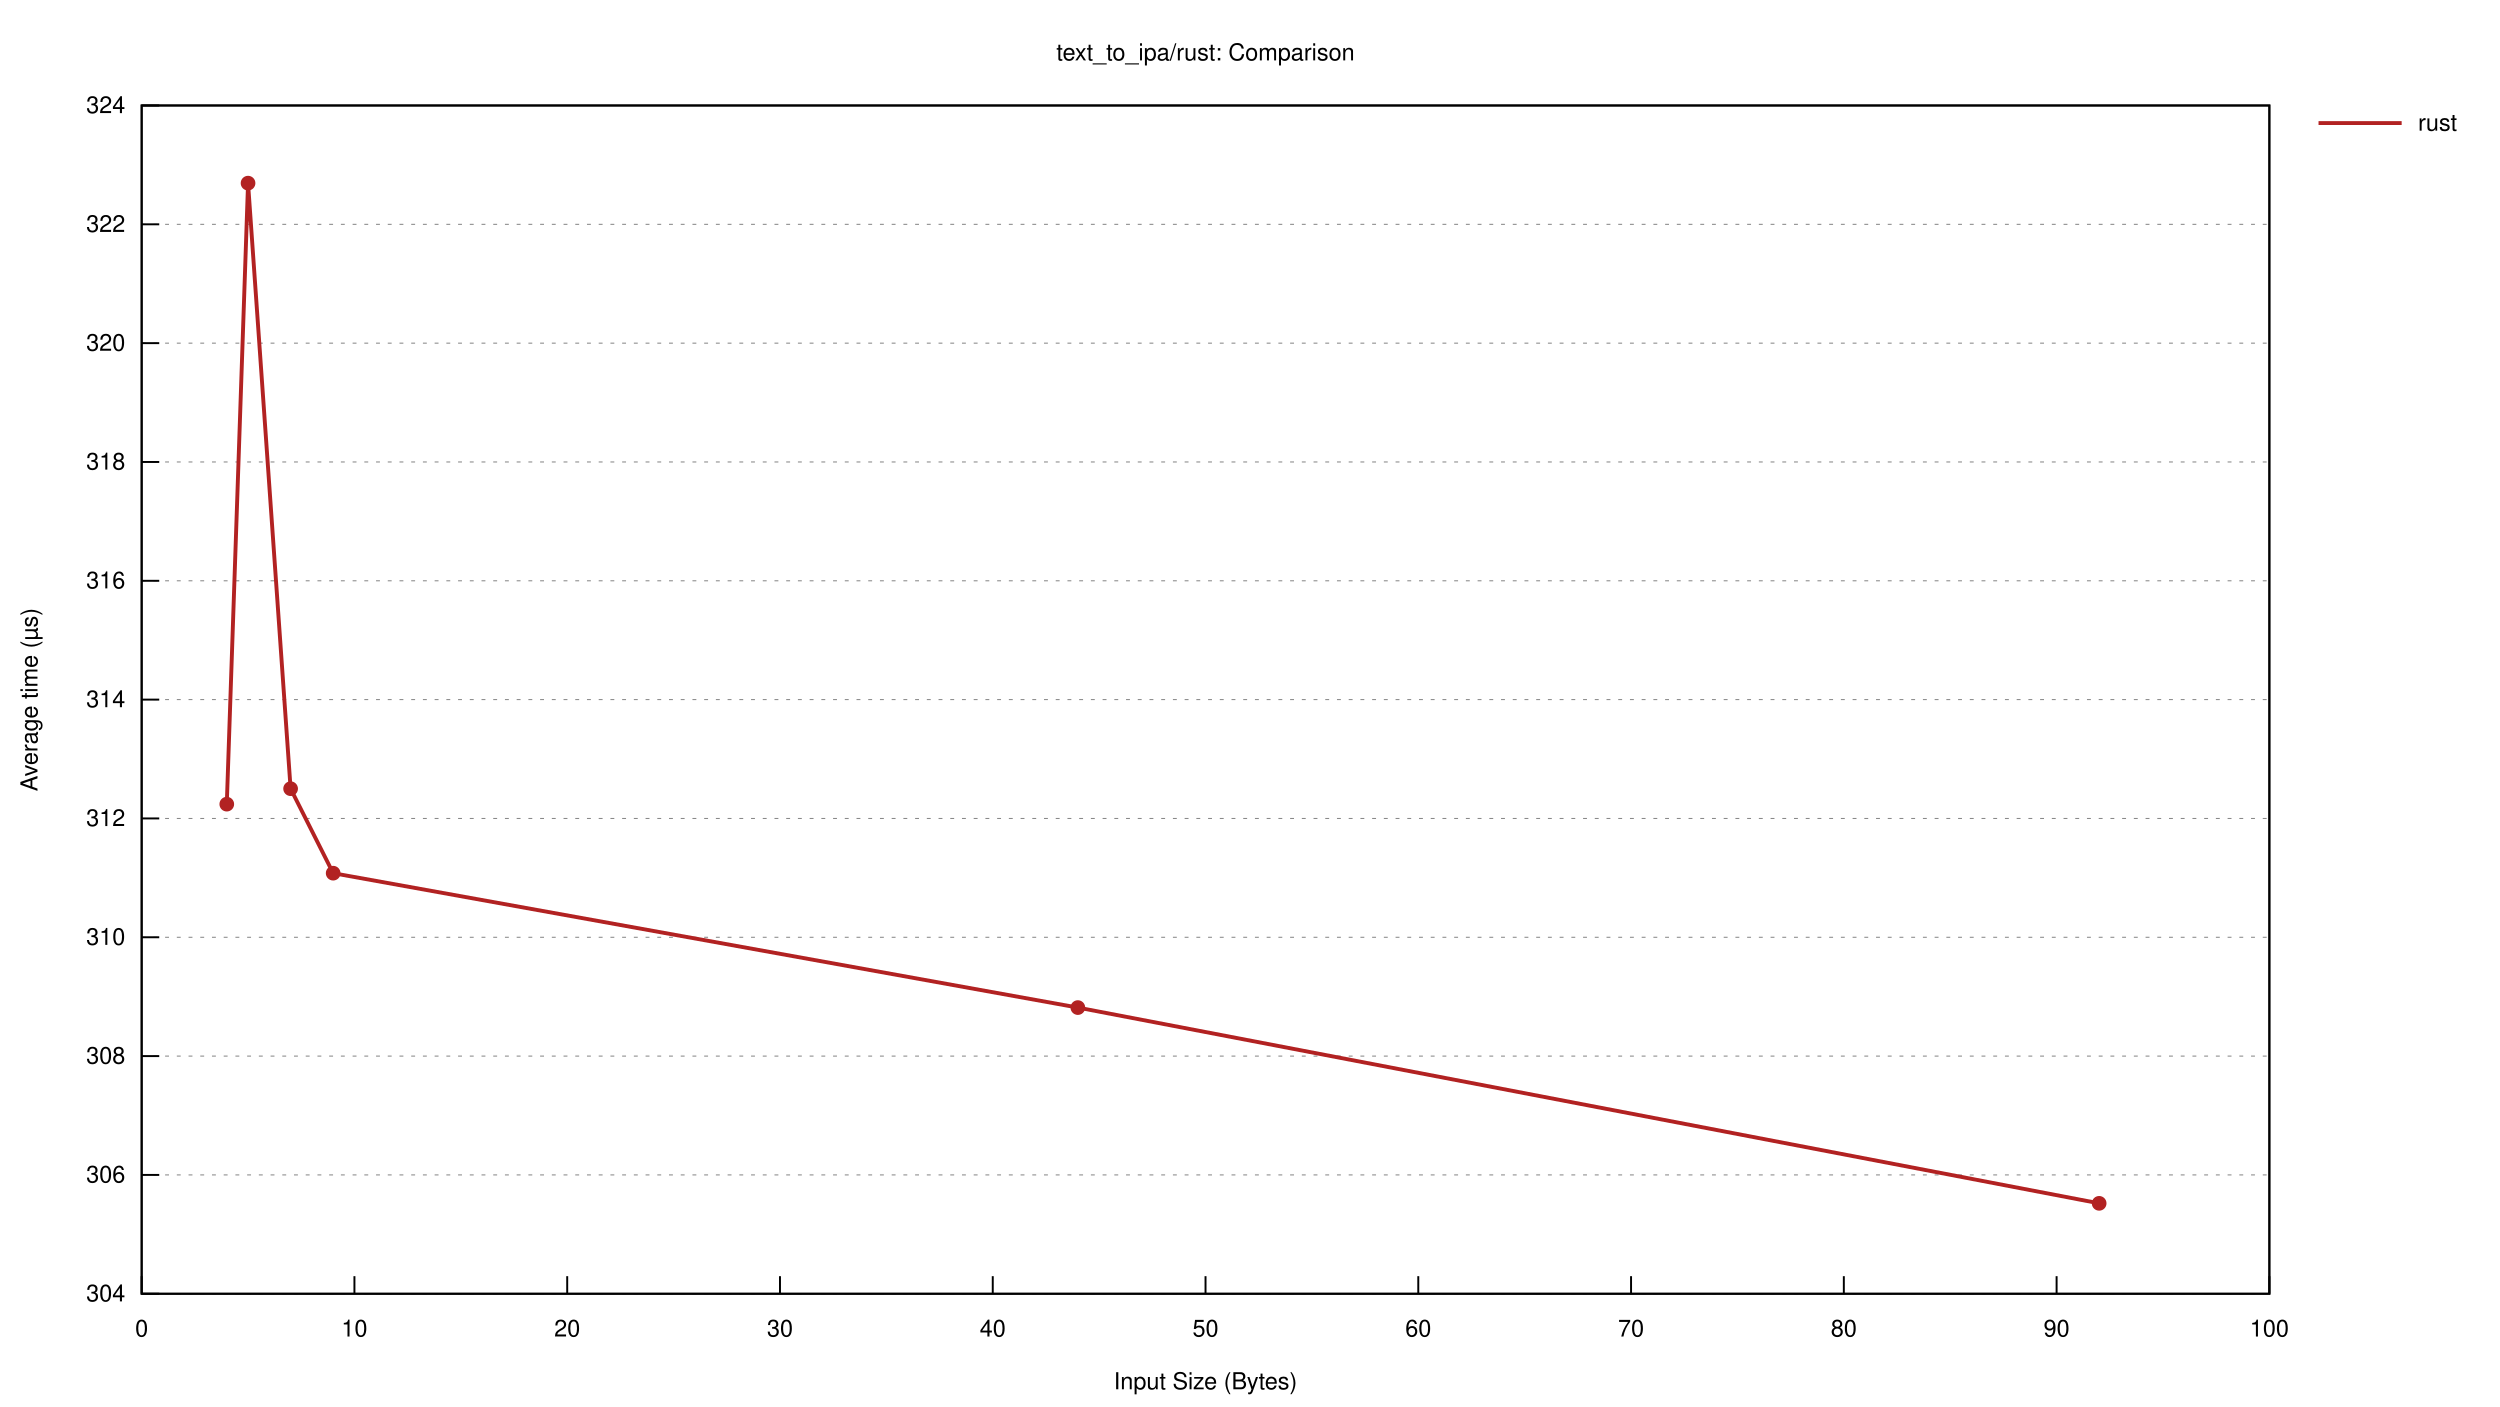
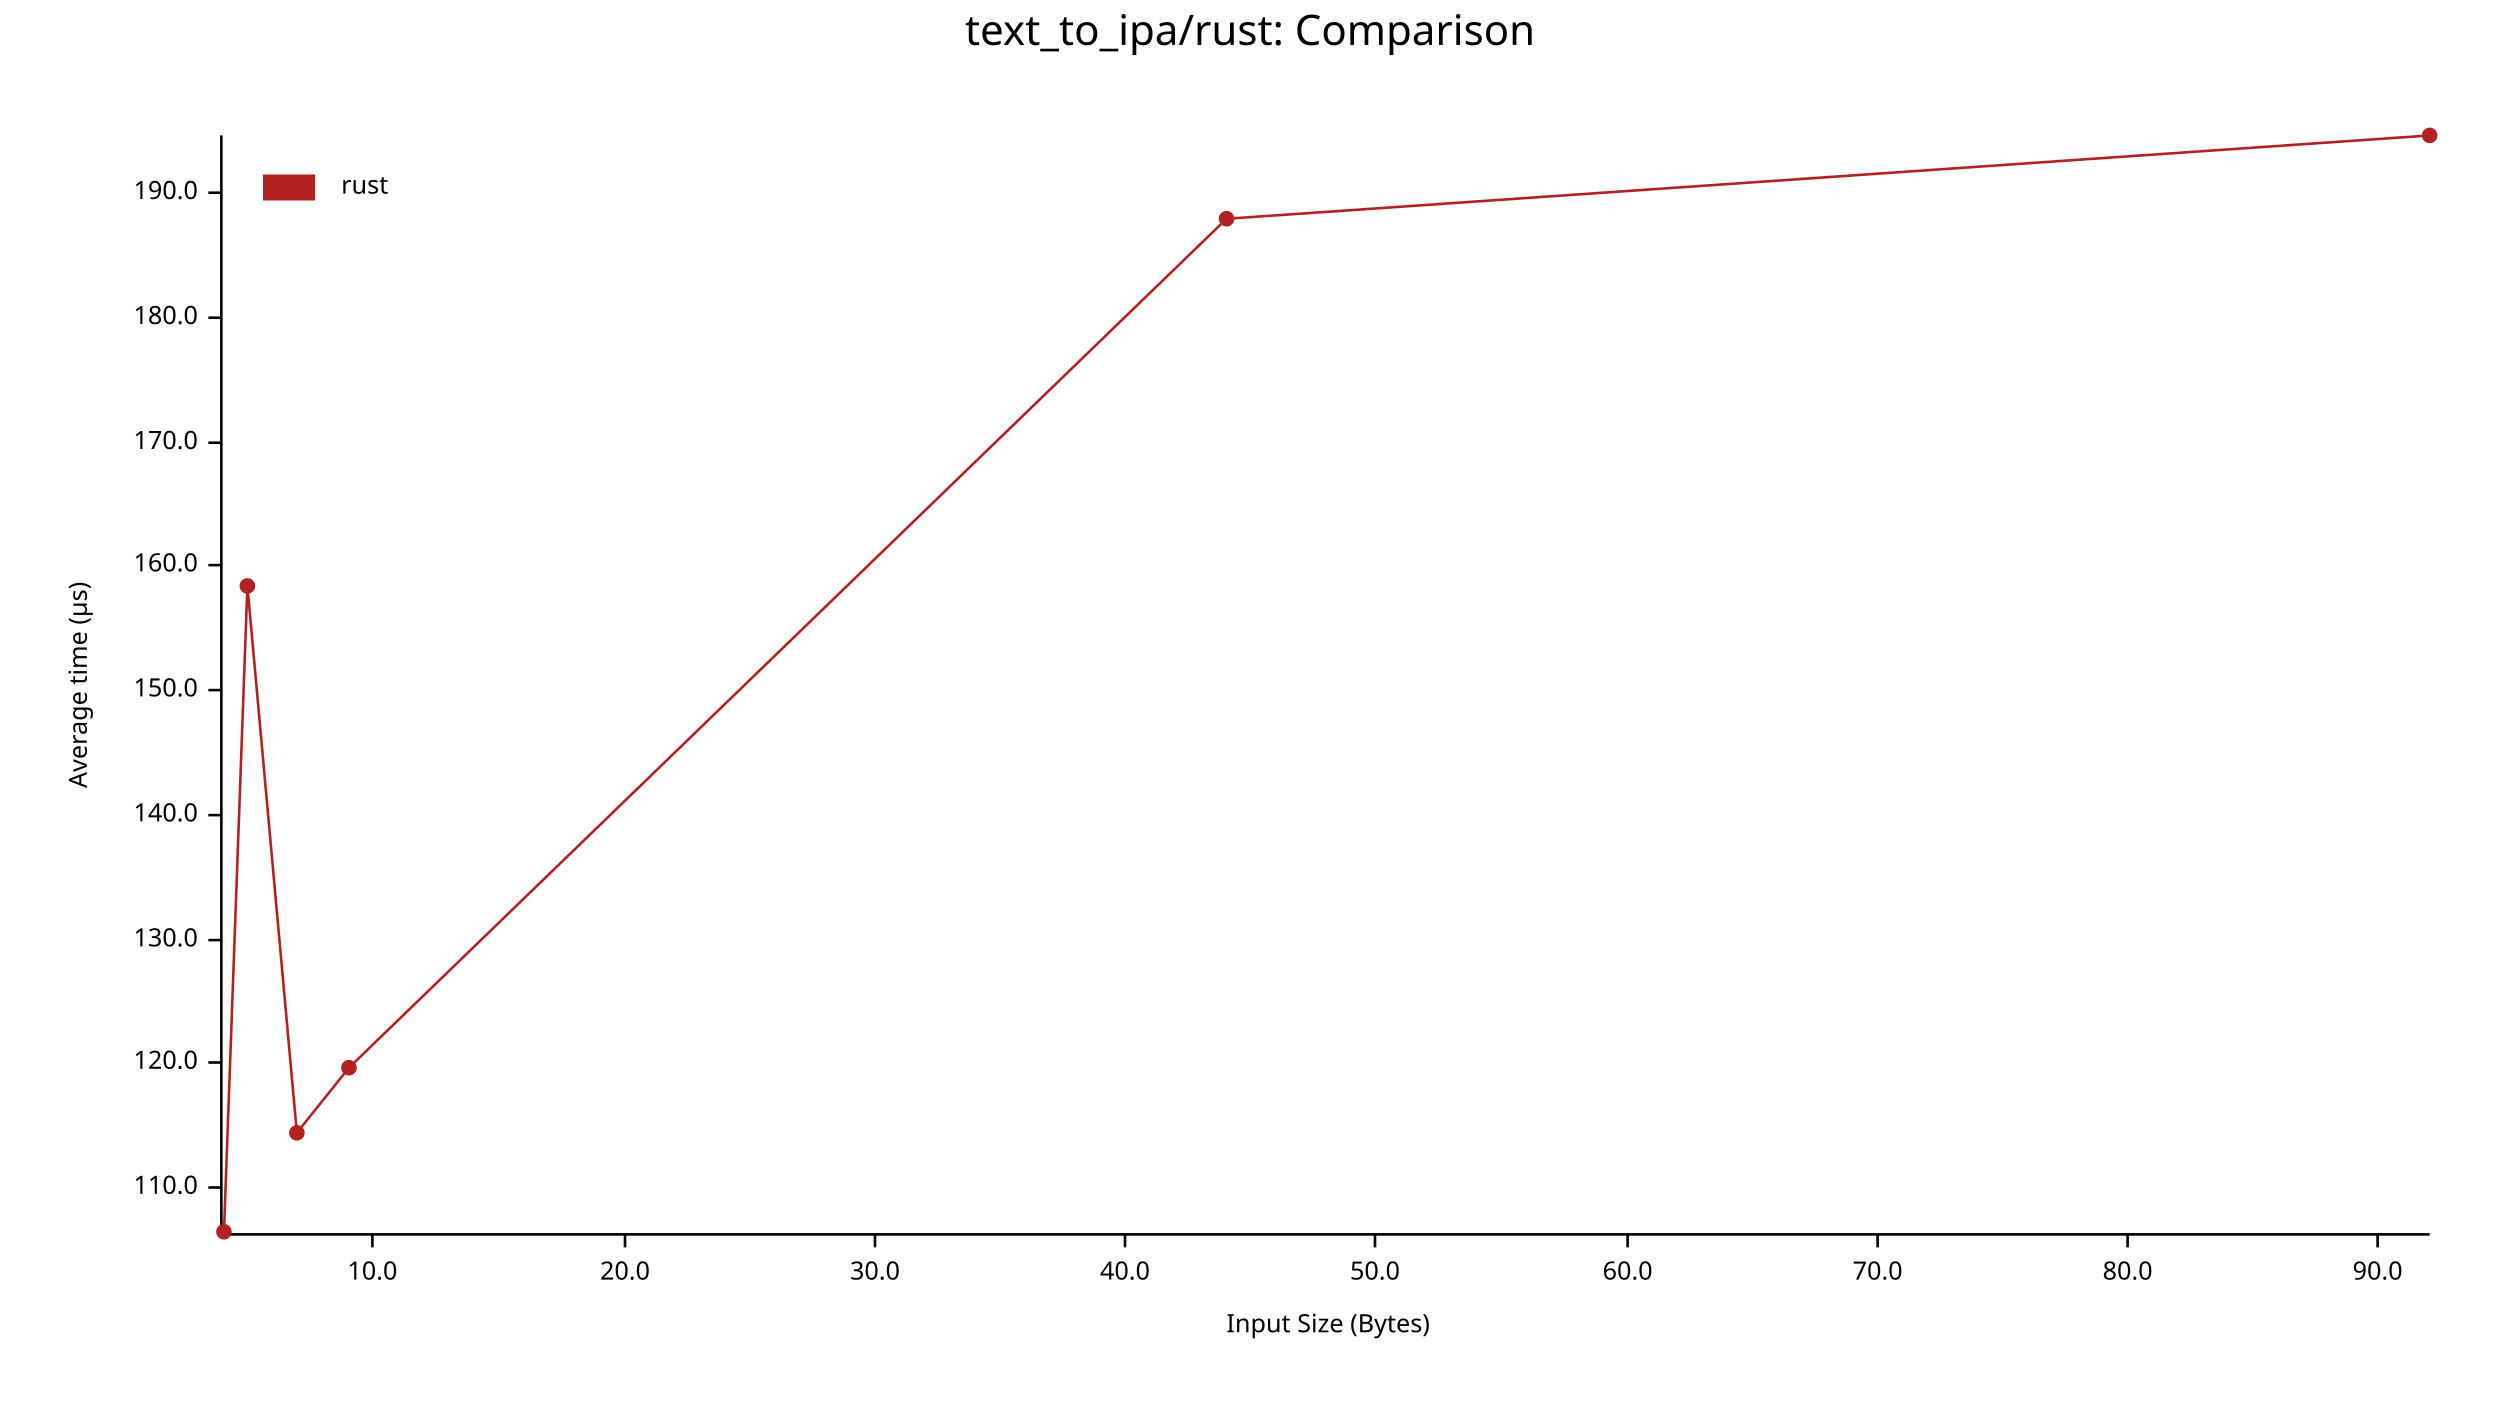
- <svg xmlns="http://www.w3.org/2000/svg" xmlns:xlink="http://www.w3.org/1999/xlink" viewBox="0 0 1280 720">
-   <g id="gnuplot_canvas">
-     <rect x="0" y="0" width="1280" height="720" fill="none" />
-     <defs>
-       <circle id="gpDot" r="0.5" stroke-width="0.5" stroke="currentColor" />
-       <path id="gpPt0" stroke-width="0.222" stroke="currentColor" d="M-1,0 h2 M0,-1 v2" />
-       <path id="gpPt1" stroke-width="0.222" stroke="currentColor" d="M-1,-1 L1,1 M1,-1 L-1,1" />
-       <path id="gpPt2" stroke-width="0.222" stroke="currentColor" d="M-1,0 L1,0 M0,-1 L0,1 M-1,-1 L1,1 M-1,1 L1,-1" />
-       <rect id="gpPt3" stroke-width="0.222" stroke="currentColor" x="-1" y="-1" width="2" height="2" />
-       <rect id="gpPt4" stroke-width="0.222" stroke="currentColor" fill="currentColor" x="-1" y="-1" width="2" height="2" />
-       <circle id="gpPt5" stroke-width="0.222" stroke="currentColor" cx="0" cy="0" r="1" />
-       <use xlink:href="#gpPt5" id="gpPt6" fill="currentColor" stroke="none" />
-       <path id="gpPt7" stroke-width="0.222" stroke="currentColor" d="M0,-1.33 L-1.33,0.67 L1.33,0.67 z" />
-       <use xlink:href="#gpPt7" id="gpPt8" fill="currentColor" stroke="none" />
-       <use xlink:href="#gpPt7" id="gpPt9" stroke="currentColor" transform="rotate(180)" />
-       <use xlink:href="#gpPt9" id="gpPt10" fill="currentColor" stroke="none" />
-       <use xlink:href="#gpPt3" id="gpPt11" stroke="currentColor" transform="rotate(45)" />
-       <use xlink:href="#gpPt11" id="gpPt12" fill="currentColor" stroke="none" />
-       <path id="gpPt13" stroke-width="0.222" stroke="currentColor" d="M0,1.330 L1.265,0.411 L0.782,-1.067 L-0.782,-1.076 L-1.265,0.411 z" />
-       <use xlink:href="#gpPt13" id="gpPt14" fill="currentColor" stroke="none" />
-       <filter id="textbox" filterUnits="objectBoundingBox" x="0" y="0" height="1" width="1">
-         <feFlood flood-color="white" flood-opacity="1" result="bgnd" />
-         <feComposite in="SourceGraphic" in2="bgnd" operator="atop" />
-       </filter>
-       <filter id="greybox" filterUnits="objectBoundingBox" x="0" y="0" height="1" width="1">
-         <feFlood flood-color="lightgrey" flood-opacity="1" result="grey" />
-         <feComposite in="SourceGraphic" in2="grey" operator="atop" />
-       </filter>
-     </defs>
-     <g fill="none" color="white" stroke="currentColor" stroke-width="1.00" stroke-linecap="butt" stroke-linejoin="miter">
- </g>
-     <g fill="none" color="black" stroke="currentColor" stroke-width="1.00" stroke-linecap="butt" stroke-linejoin="miter">
- </g>
-     <g fill="none" color="black" stroke="black" stroke-width="0.50" stroke-linecap="butt" stroke-linejoin="miter">
- </g>
-     <g fill="none" color="gray" stroke="currentColor" stroke-width="0.50" stroke-linecap="butt" stroke-linejoin="miter">
-       <path stroke="gray" stroke-dasharray="2,4" class="gridline" d="M72.53,662.40 L1161.92,662.40  " />
-     </g>
-     <g fill="none" color="gray" stroke="gray" stroke-width="1.00" stroke-linecap="butt" stroke-linejoin="miter">
- </g>
-     <g fill="none" color="black" stroke="currentColor" stroke-width="1.00" stroke-linecap="butt" stroke-linejoin="miter">
-       <path stroke="black" d="M72.53,662.40 L81.53,662.40  " />
-       <g transform="translate(64.14,666.30)" stroke="none" fill="black" font-family="Helvetica" font-size="12.00" text-anchor="end">
-         <text>
-           <tspan font-family="Helvetica"> 304</tspan>
-         </text>
-       </g>
-     </g>
-     <g fill="none" color="black" stroke="currentColor" stroke-width="1.00" stroke-linecap="butt" stroke-linejoin="miter">
- </g>
-     <g fill="none" color="black" stroke="black" stroke-width="0.50" stroke-linecap="butt" stroke-linejoin="miter">
- </g>
-     <g fill="none" color="gray" stroke="currentColor" stroke-width="0.50" stroke-linecap="butt" stroke-linejoin="miter">
-       <path stroke="gray" stroke-dasharray="2,4" class="gridline" d="M72.53,601.56 L1161.92,601.56  " />
-     </g>
-     <g fill="none" color="gray" stroke="gray" stroke-width="1.00" stroke-linecap="butt" stroke-linejoin="miter">
- </g>
-     <g fill="none" color="black" stroke="currentColor" stroke-width="1.00" stroke-linecap="butt" stroke-linejoin="miter">
-       <path stroke="black" d="M72.53,601.56 L81.53,601.56  " />
-       <g transform="translate(64.14,605.46)" stroke="none" fill="black" font-family="Helvetica" font-size="12.00" text-anchor="end">
-         <text>
-           <tspan font-family="Helvetica"> 306</tspan>
-         </text>
-       </g>
-     </g>
-     <g fill="none" color="black" stroke="currentColor" stroke-width="1.00" stroke-linecap="butt" stroke-linejoin="miter">
- </g>
-     <g fill="none" color="black" stroke="black" stroke-width="0.50" stroke-linecap="butt" stroke-linejoin="miter">
- </g>
-     <g fill="none" color="gray" stroke="currentColor" stroke-width="0.50" stroke-linecap="butt" stroke-linejoin="miter">
-       <path stroke="gray" stroke-dasharray="2,4" class="gridline" d="M72.53,540.72 L1161.92,540.72  " />
-     </g>
-     <g fill="none" color="gray" stroke="gray" stroke-width="1.00" stroke-linecap="butt" stroke-linejoin="miter">
- </g>
-     <g fill="none" color="black" stroke="currentColor" stroke-width="1.00" stroke-linecap="butt" stroke-linejoin="miter">
-       <path stroke="black" d="M72.53,540.72 L81.53,540.72  " />
-       <g transform="translate(64.14,544.62)" stroke="none" fill="black" font-family="Helvetica" font-size="12.00" text-anchor="end">
-         <text>
-           <tspan font-family="Helvetica"> 308</tspan>
-         </text>
-       </g>
-     </g>
-     <g fill="none" color="black" stroke="currentColor" stroke-width="1.00" stroke-linecap="butt" stroke-linejoin="miter">
- </g>
-     <g fill="none" color="black" stroke="black" stroke-width="0.50" stroke-linecap="butt" stroke-linejoin="miter">
- </g>
-     <g fill="none" color="gray" stroke="currentColor" stroke-width="0.50" stroke-linecap="butt" stroke-linejoin="miter">
-       <path stroke="gray" stroke-dasharray="2,4" class="gridline" d="M72.53,479.88 L1161.92,479.88  " />
-     </g>
-     <g fill="none" color="gray" stroke="gray" stroke-width="1.00" stroke-linecap="butt" stroke-linejoin="miter">
- </g>
-     <g fill="none" color="black" stroke="currentColor" stroke-width="1.00" stroke-linecap="butt" stroke-linejoin="miter">
-       <path stroke="black" d="M72.53,479.88 L81.53,479.88  " />
-       <g transform="translate(64.14,483.78)" stroke="none" fill="black" font-family="Helvetica" font-size="12.00" text-anchor="end">
-         <text>
-           <tspan font-family="Helvetica"> 310</tspan>
-         </text>
-       </g>
-     </g>
-     <g fill="none" color="black" stroke="currentColor" stroke-width="1.00" stroke-linecap="butt" stroke-linejoin="miter">
- </g>
-     <g fill="none" color="black" stroke="black" stroke-width="0.50" stroke-linecap="butt" stroke-linejoin="miter">
- </g>
-     <g fill="none" color="gray" stroke="currentColor" stroke-width="0.50" stroke-linecap="butt" stroke-linejoin="miter">
-       <path stroke="gray" stroke-dasharray="2,4" class="gridline" d="M72.53,419.04 L1161.92,419.04  " />
-     </g>
-     <g fill="none" color="gray" stroke="gray" stroke-width="1.00" stroke-linecap="butt" stroke-linejoin="miter">
- </g>
-     <g fill="none" color="black" stroke="currentColor" stroke-width="1.00" stroke-linecap="butt" stroke-linejoin="miter">
-       <path stroke="black" d="M72.53,419.04 L81.53,419.04  " />
-       <g transform="translate(64.14,422.94)" stroke="none" fill="black" font-family="Helvetica" font-size="12.00" text-anchor="end">
-         <text>
-           <tspan font-family="Helvetica"> 312</tspan>
-         </text>
-       </g>
-     </g>
-     <g fill="none" color="black" stroke="currentColor" stroke-width="1.00" stroke-linecap="butt" stroke-linejoin="miter">
- </g>
-     <g fill="none" color="black" stroke="black" stroke-width="0.50" stroke-linecap="butt" stroke-linejoin="miter">
- </g>
-     <g fill="none" color="gray" stroke="currentColor" stroke-width="0.50" stroke-linecap="butt" stroke-linejoin="miter">
-       <path stroke="gray" stroke-dasharray="2,4" class="gridline" d="M72.53,358.20 L1161.92,358.20  " />
-     </g>
-     <g fill="none" color="gray" stroke="gray" stroke-width="1.00" stroke-linecap="butt" stroke-linejoin="miter">
- </g>
-     <g fill="none" color="black" stroke="currentColor" stroke-width="1.00" stroke-linecap="butt" stroke-linejoin="miter">
-       <path stroke="black" d="M72.53,358.20 L81.53,358.20  " />
-       <g transform="translate(64.14,362.10)" stroke="none" fill="black" font-family="Helvetica" font-size="12.00" text-anchor="end">
-         <text>
-           <tspan font-family="Helvetica"> 314</tspan>
-         </text>
-       </g>
-     </g>
-     <g fill="none" color="black" stroke="currentColor" stroke-width="1.00" stroke-linecap="butt" stroke-linejoin="miter">
- </g>
-     <g fill="none" color="black" stroke="black" stroke-width="0.50" stroke-linecap="butt" stroke-linejoin="miter">
- </g>
-     <g fill="none" color="gray" stroke="currentColor" stroke-width="0.50" stroke-linecap="butt" stroke-linejoin="miter">
-       <path stroke="gray" stroke-dasharray="2,4" class="gridline" d="M72.53,297.37 L1161.92,297.37  " />
-     </g>
-     <g fill="none" color="gray" stroke="gray" stroke-width="1.00" stroke-linecap="butt" stroke-linejoin="miter">
- </g>
-     <g fill="none" color="black" stroke="currentColor" stroke-width="1.00" stroke-linecap="butt" stroke-linejoin="miter">
-       <path stroke="black" d="M72.53,297.37 L81.53,297.37  " />
-       <g transform="translate(64.14,301.27)" stroke="none" fill="black" font-family="Helvetica" font-size="12.00" text-anchor="end">
-         <text>
-           <tspan font-family="Helvetica"> 316</tspan>
-         </text>
-       </g>
-     </g>
-     <g fill="none" color="black" stroke="currentColor" stroke-width="1.00" stroke-linecap="butt" stroke-linejoin="miter">
- </g>
-     <g fill="none" color="black" stroke="black" stroke-width="0.50" stroke-linecap="butt" stroke-linejoin="miter">
- </g>
-     <g fill="none" color="gray" stroke="currentColor" stroke-width="0.50" stroke-linecap="butt" stroke-linejoin="miter">
-       <path stroke="gray" stroke-dasharray="2,4" class="gridline" d="M72.53,236.53 L1161.92,236.53  " />
-     </g>
-     <g fill="none" color="gray" stroke="gray" stroke-width="1.00" stroke-linecap="butt" stroke-linejoin="miter">
- </g>
-     <g fill="none" color="black" stroke="currentColor" stroke-width="1.00" stroke-linecap="butt" stroke-linejoin="miter">
-       <path stroke="black" d="M72.53,236.53 L81.53,236.53  " />
-       <g transform="translate(64.14,240.43)" stroke="none" fill="black" font-family="Helvetica" font-size="12.00" text-anchor="end">
-         <text>
-           <tspan font-family="Helvetica"> 318</tspan>
-         </text>
-       </g>
-     </g>
-     <g fill="none" color="black" stroke="currentColor" stroke-width="1.00" stroke-linecap="butt" stroke-linejoin="miter">
- </g>
-     <g fill="none" color="black" stroke="black" stroke-width="0.50" stroke-linecap="butt" stroke-linejoin="miter">
- </g>
-     <g fill="none" color="gray" stroke="currentColor" stroke-width="0.50" stroke-linecap="butt" stroke-linejoin="miter">
-       <path stroke="gray" stroke-dasharray="2,4" class="gridline" d="M72.53,175.69 L1161.92,175.69  " />
-     </g>
-     <g fill="none" color="gray" stroke="gray" stroke-width="1.00" stroke-linecap="butt" stroke-linejoin="miter">
- </g>
-     <g fill="none" color="black" stroke="currentColor" stroke-width="1.00" stroke-linecap="butt" stroke-linejoin="miter">
-       <path stroke="black" d="M72.53,175.69 L81.53,175.69  " />
-       <g transform="translate(64.14,179.59)" stroke="none" fill="black" font-family="Helvetica" font-size="12.00" text-anchor="end">
-         <text>
-           <tspan font-family="Helvetica"> 320</tspan>
-         </text>
-       </g>
-     </g>
-     <g fill="none" color="black" stroke="currentColor" stroke-width="1.00" stroke-linecap="butt" stroke-linejoin="miter">
- </g>
-     <g fill="none" color="black" stroke="black" stroke-width="0.50" stroke-linecap="butt" stroke-linejoin="miter">
- </g>
-     <g fill="none" color="gray" stroke="currentColor" stroke-width="0.50" stroke-linecap="butt" stroke-linejoin="miter">
-       <path stroke="gray" stroke-dasharray="2,4" class="gridline" d="M72.53,114.85 L1161.92,114.85  " />
-     </g>
-     <g fill="none" color="gray" stroke="gray" stroke-width="1.00" stroke-linecap="butt" stroke-linejoin="miter">
- </g>
-     <g fill="none" color="black" stroke="currentColor" stroke-width="1.00" stroke-linecap="butt" stroke-linejoin="miter">
-       <path stroke="black" d="M72.53,114.85 L81.53,114.85  " />
-       <g transform="translate(64.14,118.75)" stroke="none" fill="black" font-family="Helvetica" font-size="12.00" text-anchor="end">
-         <text>
-           <tspan font-family="Helvetica"> 322</tspan>
-         </text>
-       </g>
-     </g>
-     <g fill="none" color="black" stroke="currentColor" stroke-width="1.00" stroke-linecap="butt" stroke-linejoin="miter">
- </g>
-     <g fill="none" color="black" stroke="black" stroke-width="0.50" stroke-linecap="butt" stroke-linejoin="miter">
- </g>
-     <g fill="none" color="gray" stroke="currentColor" stroke-width="0.50" stroke-linecap="butt" stroke-linejoin="miter">
-       <path stroke="gray" stroke-dasharray="2,4" class="gridline" d="M72.53,54.01 L1161.92,54.01  " />
-     </g>
-     <g fill="none" color="gray" stroke="gray" stroke-width="1.00" stroke-linecap="butt" stroke-linejoin="miter">
- </g>
-     <g fill="none" color="black" stroke="currentColor" stroke-width="1.00" stroke-linecap="butt" stroke-linejoin="miter">
-       <path stroke="black" d="M72.53,54.01 L81.53,54.01  " />
-       <g transform="translate(64.14,57.91)" stroke="none" fill="black" font-family="Helvetica" font-size="12.00" text-anchor="end">
-         <text>
-           <tspan font-family="Helvetica"> 324</tspan>
-         </text>
-       </g>
-     </g>
-     <g fill="none" color="black" stroke="currentColor" stroke-width="1.00" stroke-linecap="butt" stroke-linejoin="miter">
-       <path stroke="black" d="M72.53,662.40 L72.53,653.40  " />
-       <g transform="translate(72.53,684.30)" stroke="none" fill="black" font-family="Helvetica" font-size="12.00" text-anchor="middle">
-         <text>
-           <tspan font-family="Helvetica"> 0</tspan>
-         </text>
-       </g>
-     </g>
-     <g fill="none" color="black" stroke="currentColor" stroke-width="1.00" stroke-linecap="butt" stroke-linejoin="miter">
-       <path stroke="black" d="M181.47,662.40 L181.47,653.40  " />
-       <g transform="translate(181.47,684.30)" stroke="none" fill="black" font-family="Helvetica" font-size="12.00" text-anchor="middle">
-         <text>
-           <tspan font-family="Helvetica"> 10</tspan>
-         </text>
-       </g>
-     </g>
-     <g fill="none" color="black" stroke="currentColor" stroke-width="1.00" stroke-linecap="butt" stroke-linejoin="miter">
-       <path stroke="black" d="M290.41,662.40 L290.41,653.40  " />
-       <g transform="translate(290.41,684.30)" stroke="none" fill="black" font-family="Helvetica" font-size="12.00" text-anchor="middle">
-         <text>
-           <tspan font-family="Helvetica"> 20</tspan>
-         </text>
-       </g>
-     </g>
-     <g fill="none" color="black" stroke="currentColor" stroke-width="1.00" stroke-linecap="butt" stroke-linejoin="miter">
-       <path stroke="black" d="M399.35,662.40 L399.35,653.40  " />
-       <g transform="translate(399.35,684.30)" stroke="none" fill="black" font-family="Helvetica" font-size="12.00" text-anchor="middle">
-         <text>
-           <tspan font-family="Helvetica"> 30</tspan>
-         </text>
-       </g>
-     </g>
-     <g fill="none" color="black" stroke="currentColor" stroke-width="1.00" stroke-linecap="butt" stroke-linejoin="miter">
-       <path stroke="black" d="M508.29,662.40 L508.29,653.40  " />
-       <g transform="translate(508.29,684.30)" stroke="none" fill="black" font-family="Helvetica" font-size="12.00" text-anchor="middle">
-         <text>
-           <tspan font-family="Helvetica"> 40</tspan>
-         </text>
-       </g>
-     </g>
-     <g fill="none" color="black" stroke="currentColor" stroke-width="1.00" stroke-linecap="butt" stroke-linejoin="miter">
-       <path stroke="black" d="M617.23,662.40 L617.23,653.40  " />
-       <g transform="translate(617.23,684.30)" stroke="none" fill="black" font-family="Helvetica" font-size="12.00" text-anchor="middle">
-         <text>
-           <tspan font-family="Helvetica"> 50</tspan>
-         </text>
-       </g>
-     </g>
-     <g fill="none" color="black" stroke="currentColor" stroke-width="1.00" stroke-linecap="butt" stroke-linejoin="miter">
-       <path stroke="black" d="M726.16,662.40 L726.16,653.40  " />
-       <g transform="translate(726.16,684.30)" stroke="none" fill="black" font-family="Helvetica" font-size="12.00" text-anchor="middle">
-         <text>
-           <tspan font-family="Helvetica"> 60</tspan>
-         </text>
-       </g>
-     </g>
-     <g fill="none" color="black" stroke="currentColor" stroke-width="1.00" stroke-linecap="butt" stroke-linejoin="miter">
-       <path stroke="black" d="M835.10,662.40 L835.10,653.40  " />
-       <g transform="translate(835.10,684.30)" stroke="none" fill="black" font-family="Helvetica" font-size="12.00" text-anchor="middle">
-         <text>
-           <tspan font-family="Helvetica"> 70</tspan>
-         </text>
-       </g>
-     </g>
-     <g fill="none" color="black" stroke="currentColor" stroke-width="1.00" stroke-linecap="butt" stroke-linejoin="miter">
-       <path stroke="black" d="M944.04,662.40 L944.04,653.40  " />
-       <g transform="translate(944.04,684.30)" stroke="none" fill="black" font-family="Helvetica" font-size="12.00" text-anchor="middle">
-         <text>
-           <tspan font-family="Helvetica"> 80</tspan>
-         </text>
-       </g>
-     </g>
-     <g fill="none" color="black" stroke="currentColor" stroke-width="1.00" stroke-linecap="butt" stroke-linejoin="miter">
-       <path stroke="black" d="M1052.98,662.40 L1052.98,653.40  " />
-       <g transform="translate(1052.98,684.30)" stroke="none" fill="black" font-family="Helvetica" font-size="12.00" text-anchor="middle">
-         <text>
-           <tspan font-family="Helvetica"> 90</tspan>
-         </text>
-       </g>
-     </g>
-     <g fill="none" color="black" stroke="currentColor" stroke-width="1.00" stroke-linecap="butt" stroke-linejoin="miter">
-       <path stroke="black" d="M1161.92,662.40 L1161.92,653.40  " />
-       <g transform="translate(1161.92,684.30)" stroke="none" fill="black" font-family="Helvetica" font-size="12.00" text-anchor="middle">
-         <text>
-           <tspan font-family="Helvetica"> 100</tspan>
-         </text>
-       </g>
-     </g>
-     <g fill="none" color="black" stroke="currentColor" stroke-width="1.00" stroke-linecap="butt" stroke-linejoin="miter">
- </g>
-     <g fill="none" color="black" stroke="currentColor" stroke-width="1.00" stroke-linecap="butt" stroke-linejoin="miter">
-       <path stroke="black" d="M72.53,54.01 L72.53,662.40 L1161.92,662.40 L1161.92,54.01 L72.53,54.01 Z  " />
-     </g>
-     <g fill="none" color="black" stroke="currentColor" stroke-width="1.00" stroke-linecap="butt" stroke-linejoin="miter">
- </g>
-     <g id="gnuplot_plot_1">
-       <g fill="none" color="white" stroke="black" stroke-width="2.00" stroke-linecap="butt" stroke-linejoin="miter">
- </g>
-       <g fill="none" color="black" stroke="currentColor" stroke-width="2.00" stroke-linecap="butt" stroke-linejoin="miter">
-         <g transform="translate(1238.04,66.91)" stroke="none" fill="black" font-family="Helvetica" font-size="12.00" text-anchor="start">
-           <text>
-             <tspan font-family="Helvetica">rust</tspan>
-           </text>
-         </g>
-       </g>
-       <g fill="none" color="black" stroke="currentColor" stroke-width="2.00" stroke-linecap="butt" stroke-linejoin="miter">
-         <path stroke="rgb(178,  34,  34)" d="M1187.09,63.01 L1229.65,63.01 M116.11,411.73 L127.00,93.77 L148.79,403.81 L170.58,447.07 L551.86,515.88 L1074.77,616.11    " />
-       </g>
-     </g>
-     <g id="gnuplot_plot_2" fill="none">
-       <g fill="none" color="white" stroke="rgb(178,  34,  34)" stroke-width="1.00" stroke-linecap="butt" stroke-linejoin="miter">
- </g>
-       <g fill="none" color="black" stroke="currentColor" stroke-width="1.00" stroke-linecap="butt" stroke-linejoin="miter">
-         <use xlink:href="#gpPt6" transform="translate(116.11,411.73) scale(3.38)" color="rgb(178,  34,  34)" />
-         <use xlink:href="#gpPt6" transform="translate(127.00,93.77) scale(3.38)" color="rgb(178,  34,  34)" />
-         <use xlink:href="#gpPt6" transform="translate(148.79,403.81) scale(3.38)" color="rgb(178,  34,  34)" />
-         <use xlink:href="#gpPt6" transform="translate(170.58,447.07) scale(3.38)" color="rgb(178,  34,  34)" />
-         <use xlink:href="#gpPt6" transform="translate(551.86,515.88) scale(3.38)" color="rgb(178,  34,  34)" />
-         <use xlink:href="#gpPt6" transform="translate(1074.77,616.11) scale(3.38)" color="rgb(178,  34,  34)" />
-       </g>
-     </g>
-     <g fill="none" color="white" stroke="rgb(178,  34,  34)" stroke-width="2.00" stroke-linecap="butt" stroke-linejoin="miter">
- </g>
-     <g fill="none" color="black" stroke="currentColor" stroke-width="2.00" stroke-linecap="butt" stroke-linejoin="miter">
- </g>
-     <g fill="none" color="black" stroke="black" stroke-width="1.00" stroke-linecap="butt" stroke-linejoin="miter">
- </g>
-     <g fill="none" color="black" stroke="currentColor" stroke-width="1.00" stroke-linecap="butt" stroke-linejoin="miter">
-       <path stroke="black" d="M72.53,54.01 L72.53,662.40 L1161.92,662.40 L1161.92,54.01 L72.53,54.01 Z  " />
-       <g transform="translate(19.18,358.21) rotate(270.00)" stroke="none" fill="black" font-family="Helvetica" font-size="12.00" text-anchor="middle">
-         <text>
-           <tspan font-family="Helvetica">Average time (µs)</tspan>
-         </text>
-       </g>
-     </g>
-     <g fill="none" color="black" stroke="currentColor" stroke-width="1.00" stroke-linecap="butt" stroke-linejoin="miter">
-       <g transform="translate(617.22,711.30)" stroke="none" fill="black" font-family="Helvetica" font-size="12.00" text-anchor="middle">
-         <text>
-           <tspan font-family="Helvetica">Input Size (Bytes)</tspan>
-         </text>
-       </g>
-     </g>
-     <g fill="none" color="black" stroke="currentColor" stroke-width="1.00" stroke-linecap="butt" stroke-linejoin="miter">
- </g>
-     <g fill="none" color="black" stroke="currentColor" stroke-width="1.00" stroke-linecap="butt" stroke-linejoin="miter">
-       <g transform="translate(617.22,30.91)" stroke="none" fill="black" font-family="Helvetica" font-size="12.00" text-anchor="middle">
-         <text>
-           <tspan font-family="Helvetica">text_to_ipa/rust: Comparison</tspan>
-         </text>
-       </g>
-     </g>
-     <g fill="none" color="black" stroke="currentColor" stroke-width="1.00" stroke-linecap="butt" stroke-linejoin="miter">
- </g>
-   </g>
+ <svg xmlns="http://www.w3.org/2000/svg" width="960" height="540" viewBox="0 0 960 540">
+   <text x="480" y="5" dy="0.76em" text-anchor="middle" font-family="sans-serif" font-size="16.129" opacity="1" fill="#000000">
+ text_to_ipa/rust: Comparison
+ </text>
+   <text x="26" y="263" dy="0.76em" text-anchor="middle" font-family="sans-serif" font-size="9.677" opacity="1" fill="#000000" transform="rotate(270, 26, 263)">
+ Average time (µs)
+ </text>
+   <text x="510" y="514" dy="-0.5ex" text-anchor="middle" font-family="sans-serif" font-size="9.677" opacity="1" fill="#000000">
+ Input Size (Bytes)
+ </text>
+   <polyline fill="none" opacity="1" stroke="#000000" stroke-width="1" points="85,52 85,473 " />
+   <text x="76" y="456" dy="0.5ex" text-anchor="end" font-family="sans-serif" font-size="9.677" opacity="1" fill="#000000">
+ 110.0
+ </text>
+   <polyline fill="none" opacity="1" stroke="#000000" stroke-width="1" points="80,456 85,456 " />
+   <text x="76" y="408" dy="0.5ex" text-anchor="end" font-family="sans-serif" font-size="9.677" opacity="1" fill="#000000">
+ 120.0
+ </text>
+   <polyline fill="none" opacity="1" stroke="#000000" stroke-width="1" points="80,408 85,408 " />
+   <text x="76" y="361" dy="0.5ex" text-anchor="end" font-family="sans-serif" font-size="9.677" opacity="1" fill="#000000">
+ 130.0
+ </text>
+   <polyline fill="none" opacity="1" stroke="#000000" stroke-width="1" points="80,361 85,361 " />
+   <text x="76" y="313" dy="0.5ex" text-anchor="end" font-family="sans-serif" font-size="9.677" opacity="1" fill="#000000">
+ 140.0
+ </text>
+   <polyline fill="none" opacity="1" stroke="#000000" stroke-width="1" points="80,313 85,313 " />
+   <text x="76" y="265" dy="0.5ex" text-anchor="end" font-family="sans-serif" font-size="9.677" opacity="1" fill="#000000">
+ 150.0
+ </text>
+   <polyline fill="none" opacity="1" stroke="#000000" stroke-width="1" points="80,265 85,265 " />
+   <text x="76" y="217" dy="0.5ex" text-anchor="end" font-family="sans-serif" font-size="9.677" opacity="1" fill="#000000">
+ 160.0
+ </text>
+   <polyline fill="none" opacity="1" stroke="#000000" stroke-width="1" points="80,217 85,217 " />
+   <text x="76" y="170" dy="0.5ex" text-anchor="end" font-family="sans-serif" font-size="9.677" opacity="1" fill="#000000">
+ 170.0
+ </text>
+   <polyline fill="none" opacity="1" stroke="#000000" stroke-width="1" points="80,170 85,170 " />
+   <text x="76" y="122" dy="0.5ex" text-anchor="end" font-family="sans-serif" font-size="9.677" opacity="1" fill="#000000">
+ 180.0
+ </text>
+   <polyline fill="none" opacity="1" stroke="#000000" stroke-width="1" points="80,122 85,122 " />
+   <text x="76" y="74" dy="0.5ex" text-anchor="end" font-family="sans-serif" font-size="9.677" opacity="1" fill="#000000">
+ 190.0
+ </text>
+   <polyline fill="none" opacity="1" stroke="#000000" stroke-width="1" points="80,74 85,74 " />
+   <polyline fill="none" opacity="1" stroke="#000000" stroke-width="1" points="86,474 933,474 " />
+   <text x="143" y="484" dy="0.76em" text-anchor="middle" font-family="sans-serif" font-size="9.677" opacity="1" fill="#000000">
+ 10.0
+ </text>
+   <polyline fill="none" opacity="1" stroke="#000000" stroke-width="1" points="143,474 143,479 " />
+   <text x="240" y="484" dy="0.76em" text-anchor="middle" font-family="sans-serif" font-size="9.677" opacity="1" fill="#000000">
+ 20.0
+ </text>
+   <polyline fill="none" opacity="1" stroke="#000000" stroke-width="1" points="240,474 240,479 " />
+   <text x="336" y="484" dy="0.76em" text-anchor="middle" font-family="sans-serif" font-size="9.677" opacity="1" fill="#000000">
+ 30.0
+ </text>
+   <polyline fill="none" opacity="1" stroke="#000000" stroke-width="1" points="336,474 336,479 " />
+   <text x="432" y="484" dy="0.76em" text-anchor="middle" font-family="sans-serif" font-size="9.677" opacity="1" fill="#000000">
+ 40.0
+ </text>
+   <polyline fill="none" opacity="1" stroke="#000000" stroke-width="1" points="432,474 432,479 " />
+   <text x="528" y="484" dy="0.76em" text-anchor="middle" font-family="sans-serif" font-size="9.677" opacity="1" fill="#000000">
+ 50.0
+ </text>
+   <polyline fill="none" opacity="1" stroke="#000000" stroke-width="1" points="528,474 528,479 " />
+   <text x="625" y="484" dy="0.76em" text-anchor="middle" font-family="sans-serif" font-size="9.677" opacity="1" fill="#000000">
+ 60.0
+ </text>
+   <polyline fill="none" opacity="1" stroke="#000000" stroke-width="1" points="625,474 625,479 " />
+   <text x="721" y="484" dy="0.76em" text-anchor="middle" font-family="sans-serif" font-size="9.677" opacity="1" fill="#000000">
+ 70.0
+ </text>
+   <polyline fill="none" opacity="1" stroke="#000000" stroke-width="1" points="721,474 721,479 " />
+   <text x="817" y="484" dy="0.76em" text-anchor="middle" font-family="sans-serif" font-size="9.677" opacity="1" fill="#000000">
+ 80.0
+ </text>
+   <polyline fill="none" opacity="1" stroke="#000000" stroke-width="1" points="817,474 817,479 " />
+   <text x="913" y="484" dy="0.76em" text-anchor="middle" font-family="sans-serif" font-size="9.677" opacity="1" fill="#000000">
+ 90.0
+ </text>
+   <polyline fill="none" opacity="1" stroke="#000000" stroke-width="1" points="913,474 913,479 " />
+   <circle cx="86" cy="473" r="3" opacity="1" fill="#B22222" stroke="none" stroke-width="1" />
+   <circle cx="95" cy="225" r="3" opacity="1" fill="#B22222" stroke="none" stroke-width="1" />
+   <circle cx="114" cy="435" r="3" opacity="1" fill="#B22222" stroke="none" stroke-width="1" />
+   <circle cx="134" cy="410" r="3" opacity="1" fill="#B22222" stroke="none" stroke-width="1" />
+   <circle cx="471" cy="84" r="3" opacity="1" fill="#B22222" stroke="none" stroke-width="1" />
+   <circle cx="933" cy="52" r="3" opacity="1" fill="#B22222" stroke="none" stroke-width="1" />
+   <polyline fill="none" opacity="1" stroke="#B22222" stroke-width="1" points="86,473 95,225 114,435 134,410 471,84 933,52 " />
+   <text x="131" y="67" dy="0.76em" text-anchor="start" font-family="sans-serif" font-size="9.677" opacity="1" fill="#000000">
+ rust
+ </text>
+   <rect x="101" y="67" width="20" height="10" opacity="1" fill="#B22222" stroke="none" />
</svg>
